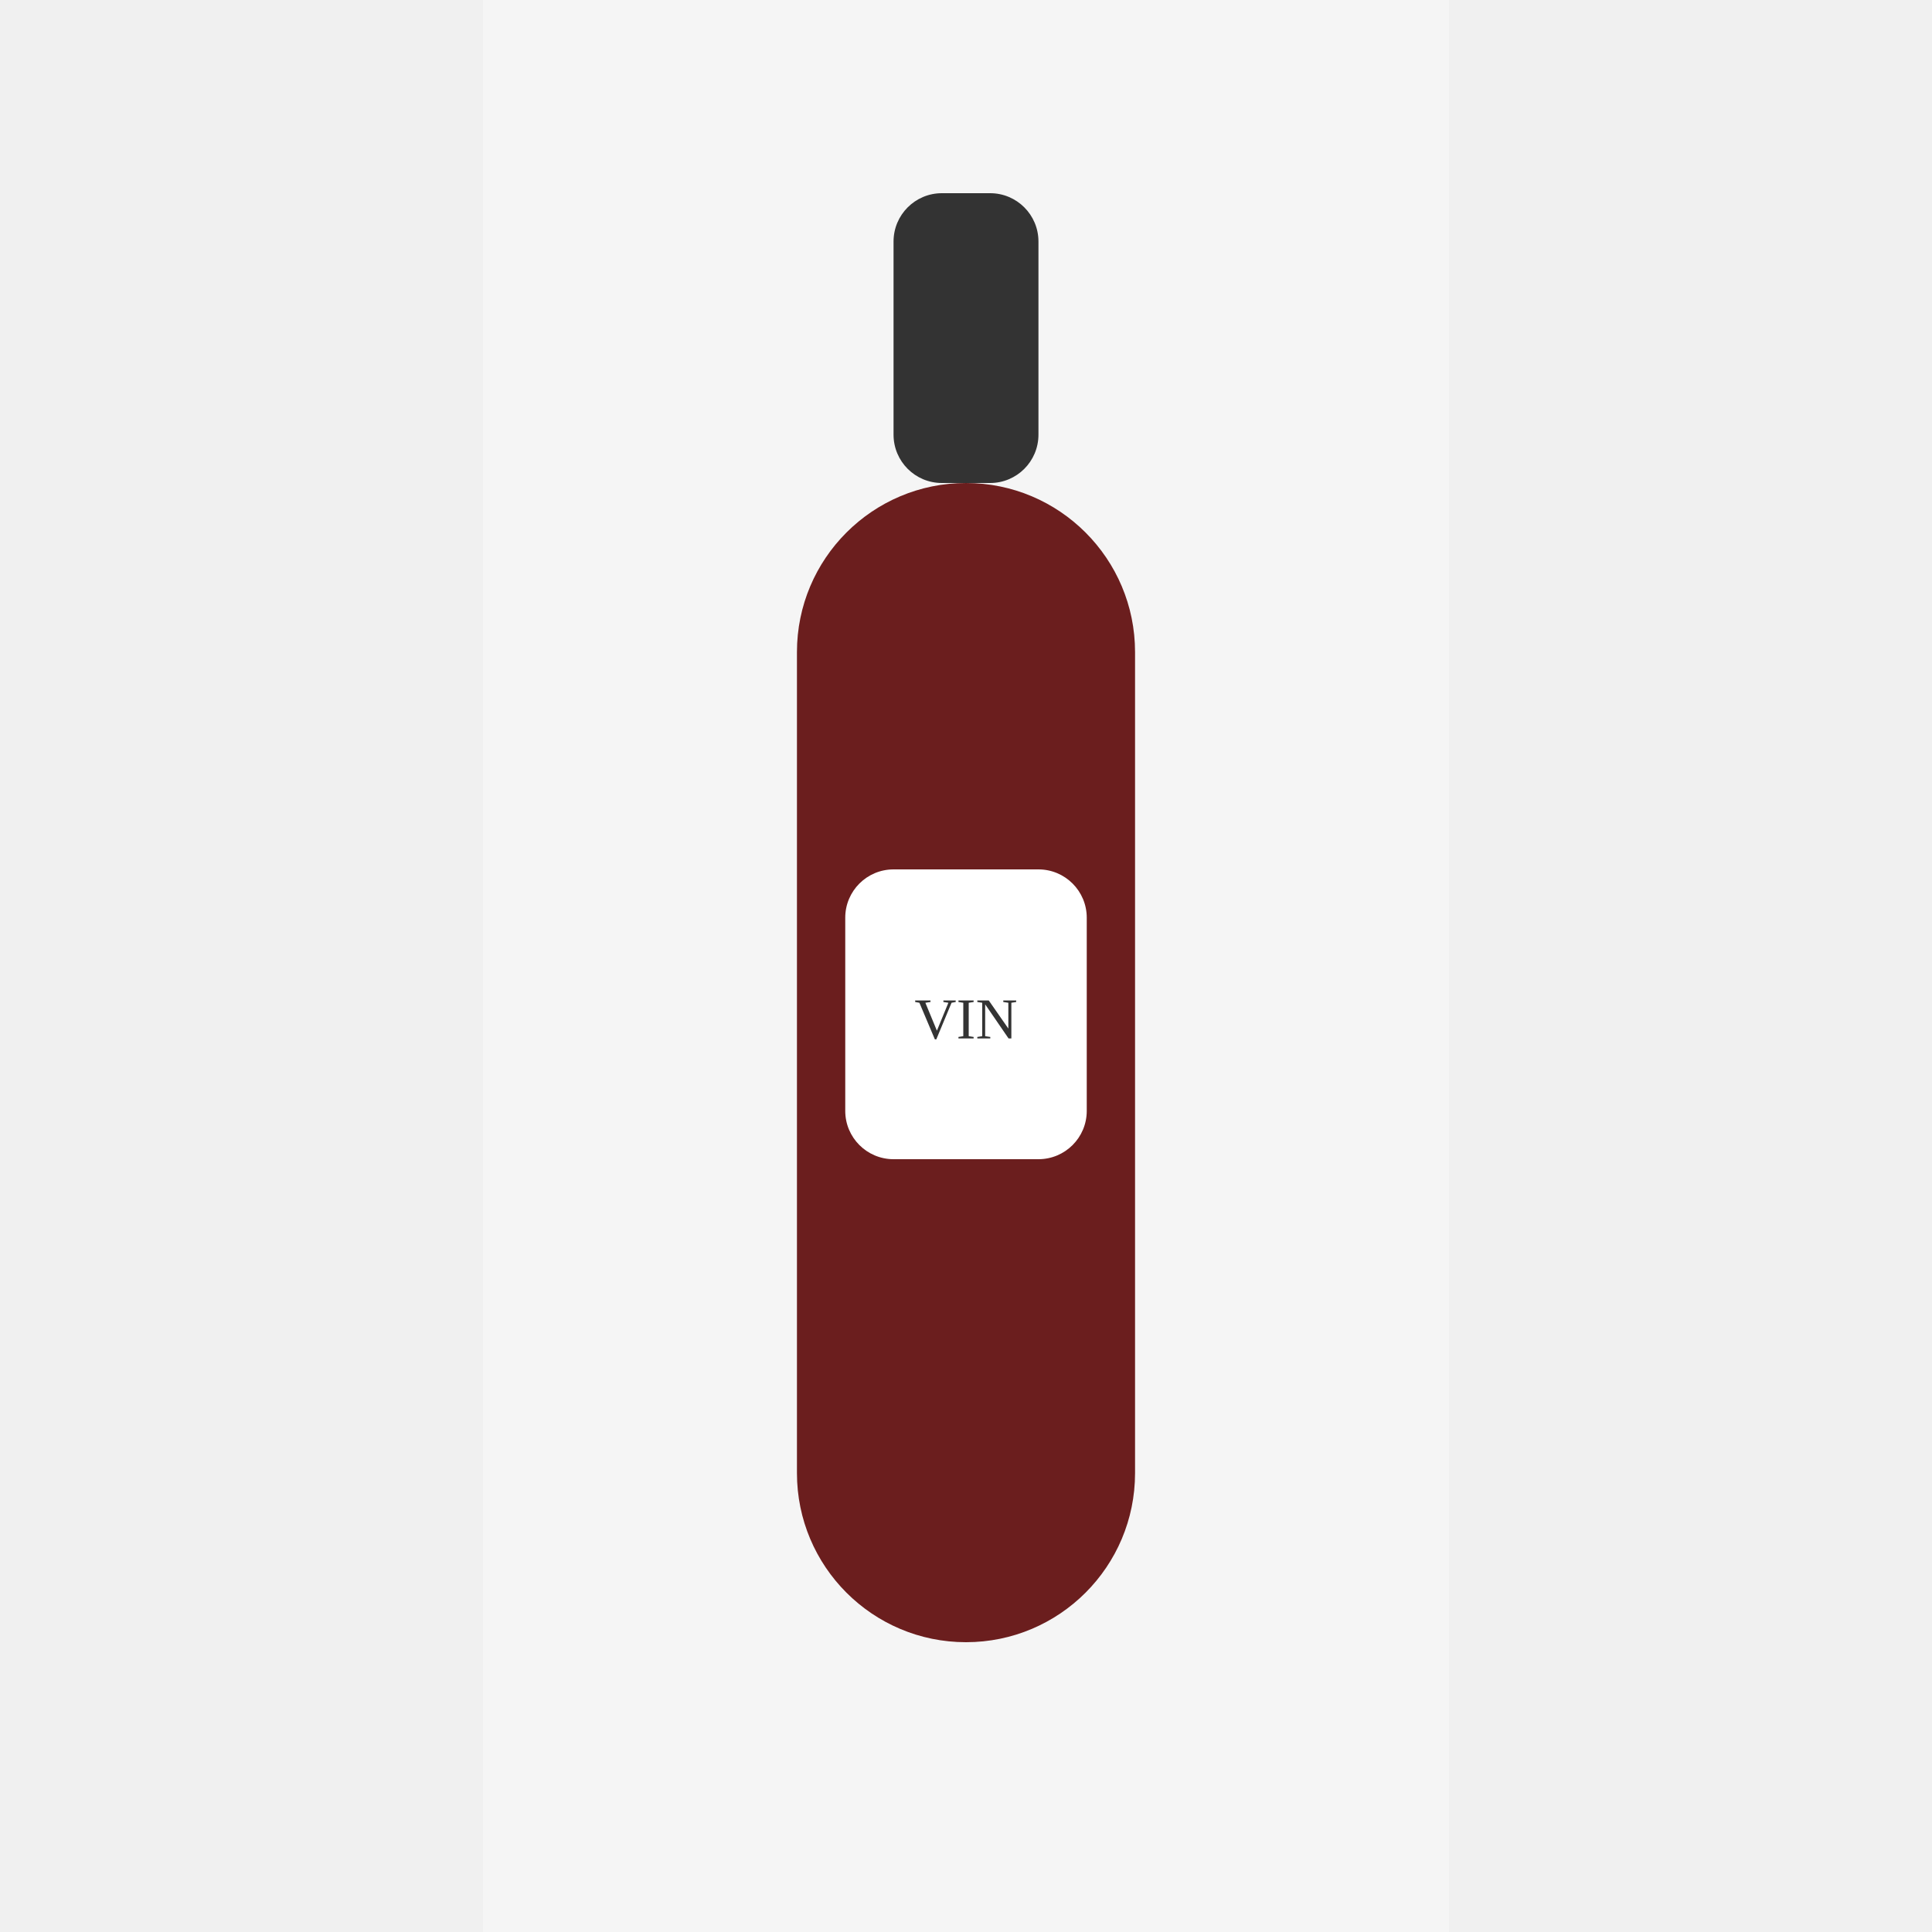
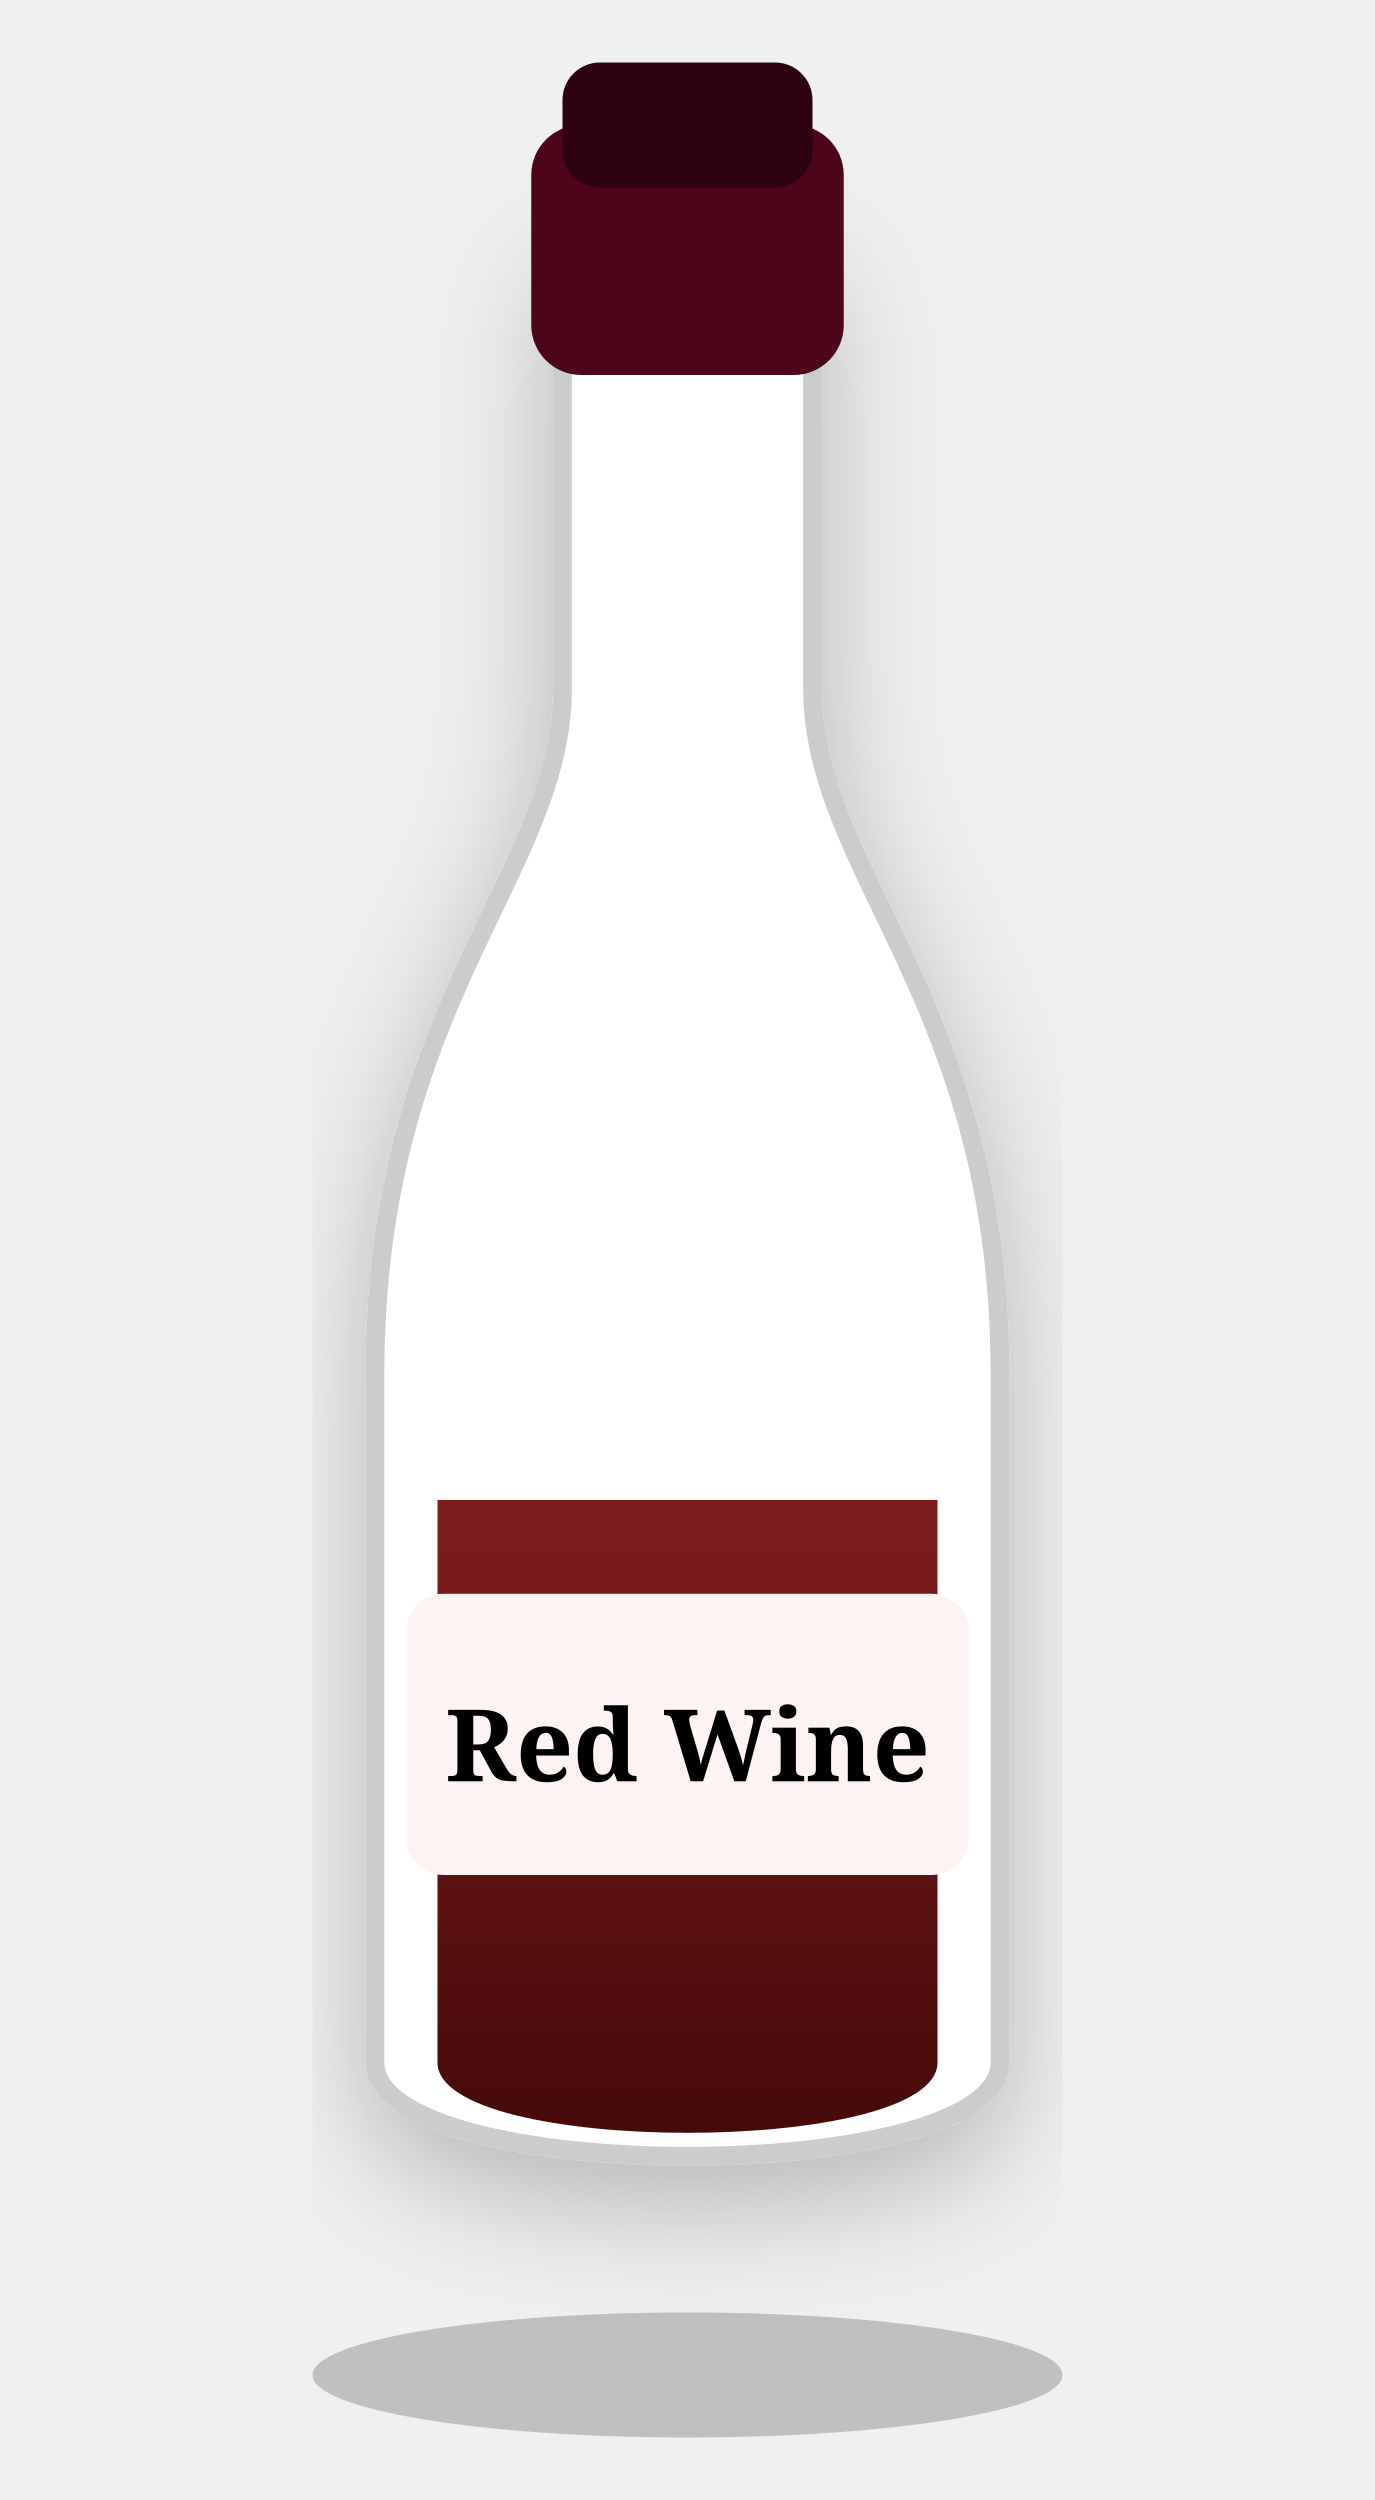
- <svg xmlns="http://www.w3.org/2000/svg" width="400" height="400" viewBox="0 0 200 400">
-   <rect width="200" height="400" fill="#f5f5f5" />
-   <rect x="85" y="40" width="30" height="60" rx="10" fill="#333" />
-   <rect x="65" y="100" width="70" height="240" rx="35" fill="#6b1e1e" />
-   <rect x="75" y="180" width="50" height="60" rx="10" fill="#fff" />
-   <text x="100" y="215" text-anchor="middle" font-size="12" fill="#333">
-     VIN
-   </text>
+ <svg xmlns="http://www.w3.org/2000/svg" width="220" height="400" viewBox="0 0 220 400">
+   <defs>
+     <linearGradient id="liquidWine" x1="0" y1="0" x2="0" y2="1">
+       <stop offset="0%" stop-color="#7f1d1d" />
+       <stop offset="100%" stop-color="#450a0a" />
+     </linearGradient>
+     <filter id="shadow">
+       <feDropShadow dx="0" dy="6" stdDeviation="10" flood-opacity="0.25" />
+     </filter>
+   </defs>
+   <ellipse cx="110" cy="380" rx="60" ry="10" opacity="0.2" />
+   <path d="M90 40 L130 40 L130 110 C130 140 160 160 160 220 L160 330 C160 350 60 350 60 330 L60 220 C60 160 90 140 90 110 Z" fill="#ffffff" stroke="#ccc" stroke-width="3" filter="url(#shadow)" />
+   <path d="M70 240 L150 240 L150 330 C150 345 70 345 70 330 Z" fill="url(#liquidWine)" />
+   <rect x="85" y="20" width="50" height="40" rx="8" fill="#4c0519" />
+   <rect x="90" y="10" width="40" height="20" rx="6" fill="#2e0212" />
+   <rect x="65" y="255" width="90" height="45" rx="6" fill="#fef2f2" />
+   <text x="110" y="285" text-anchor="middle" font-size="16" font-family="Georgia" font-weight="bold">Red Wine</text>
</svg>
